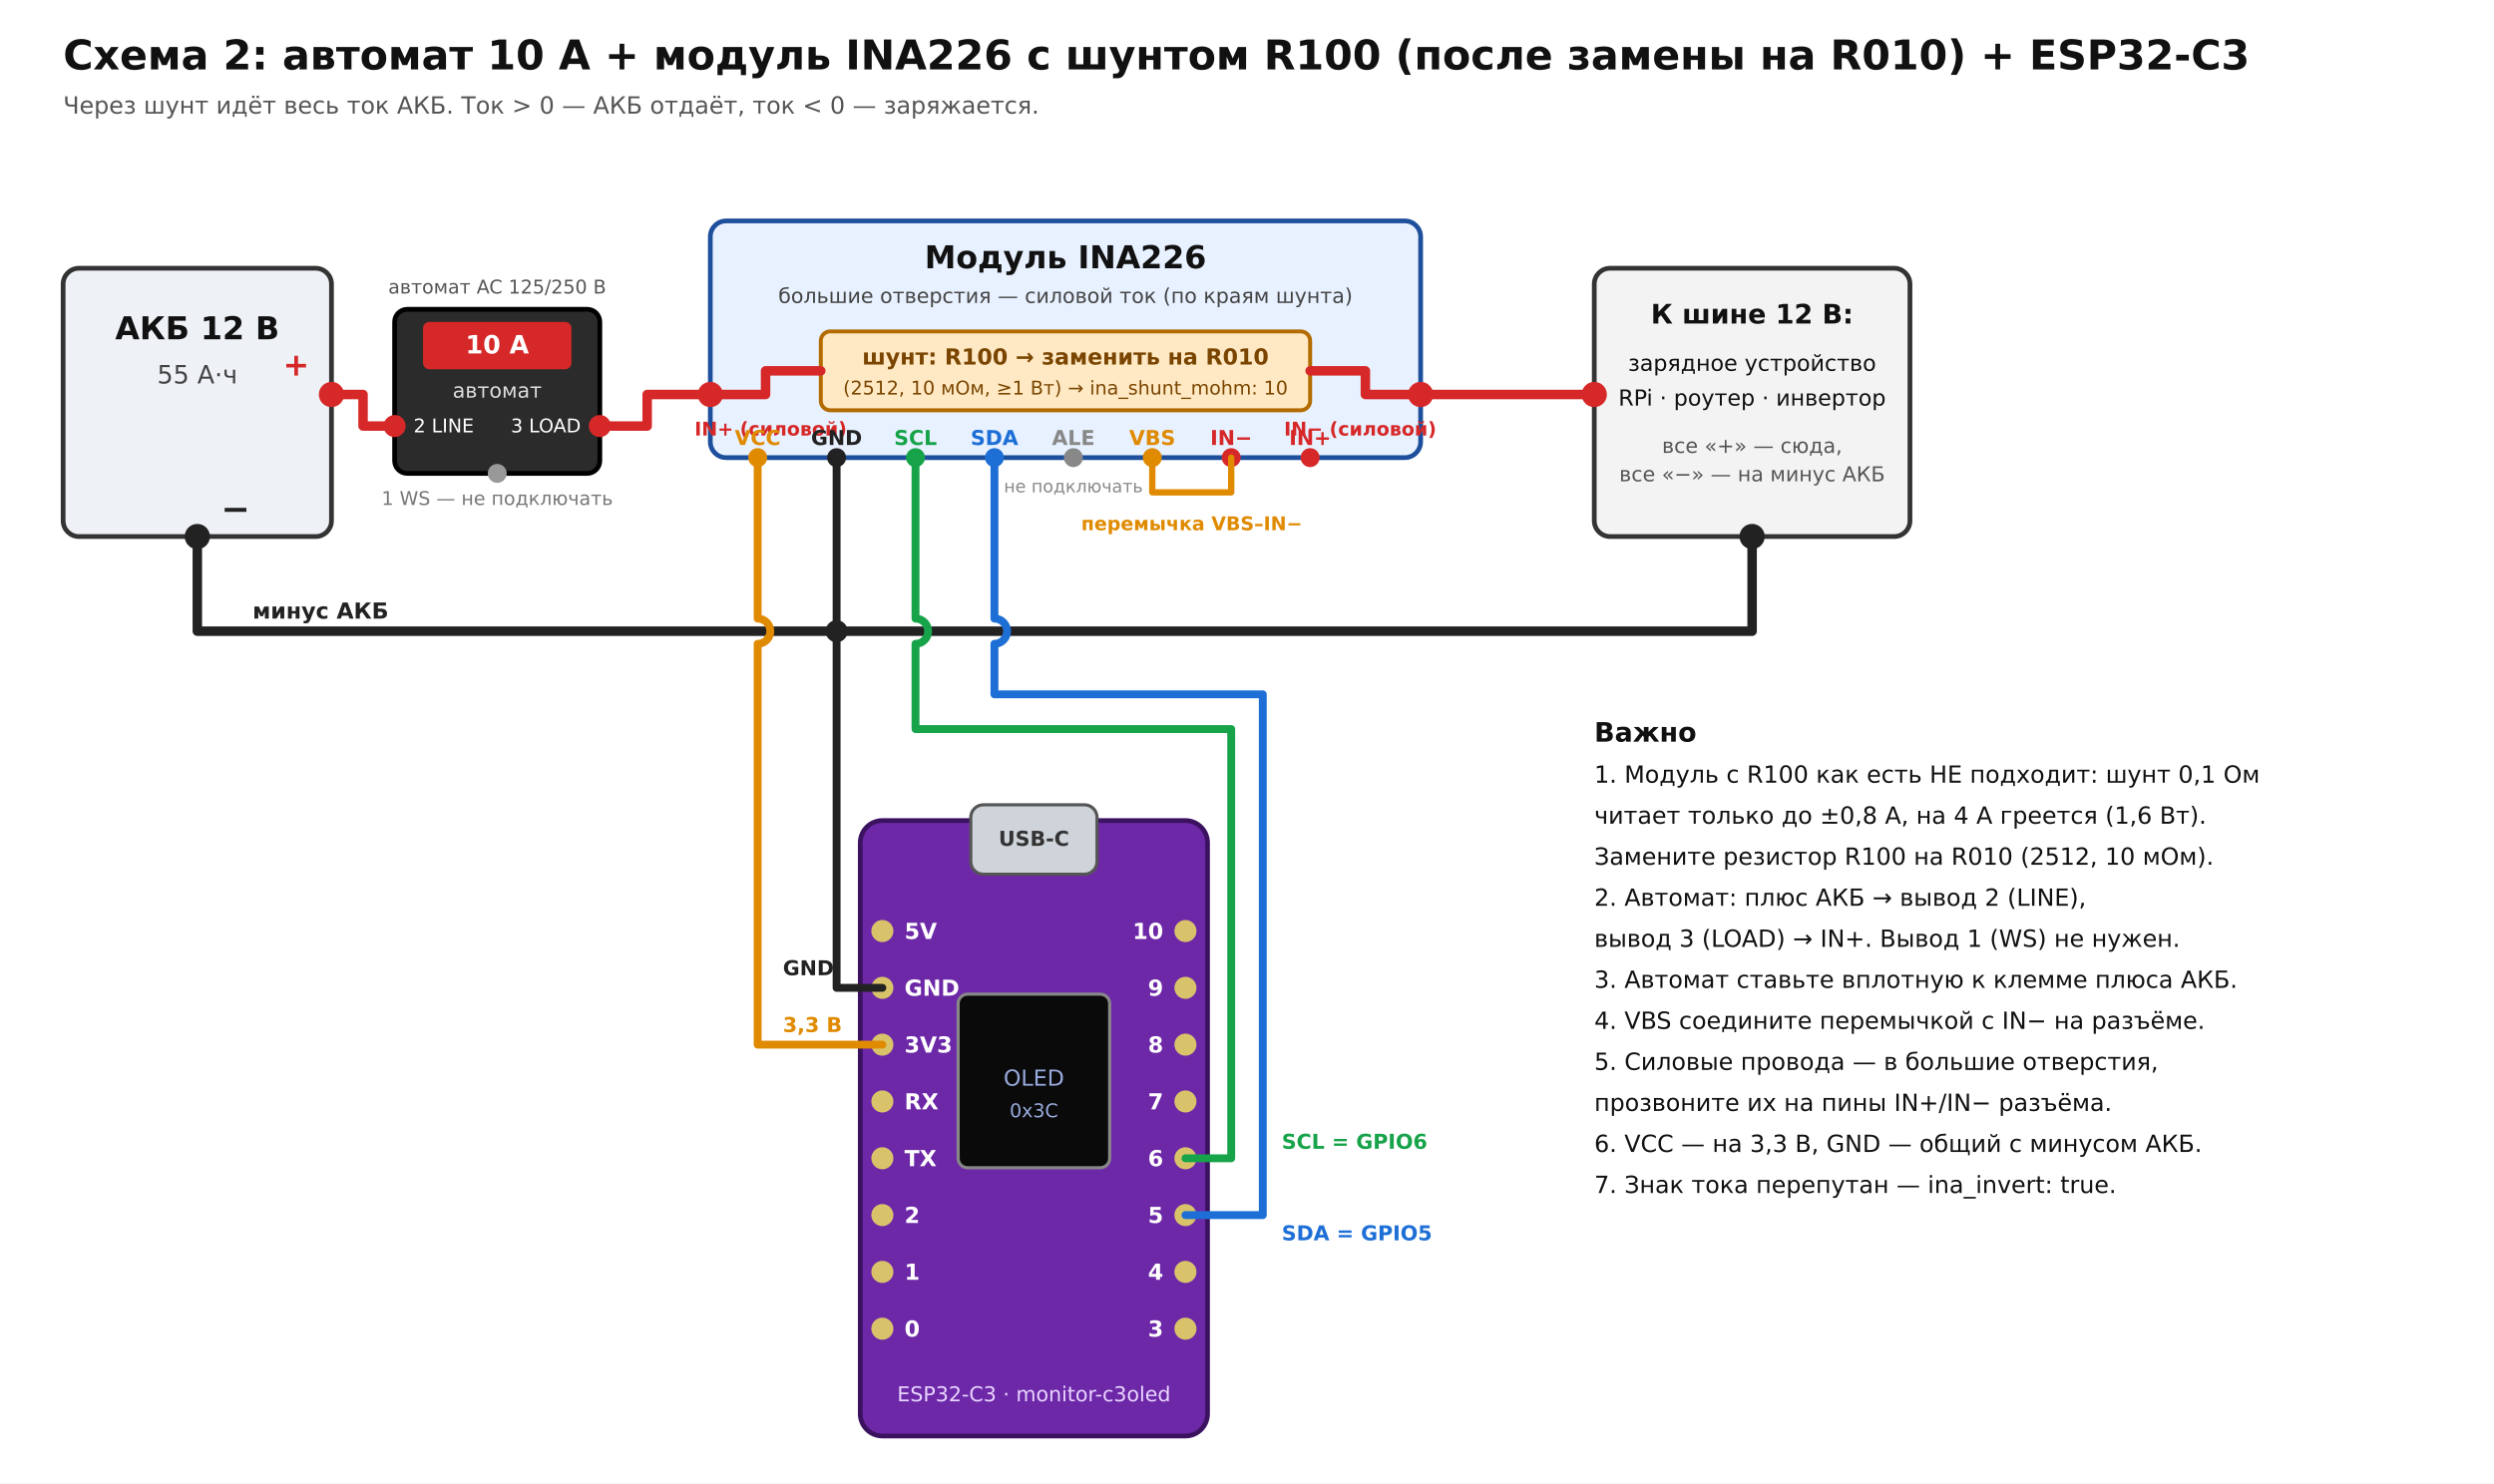
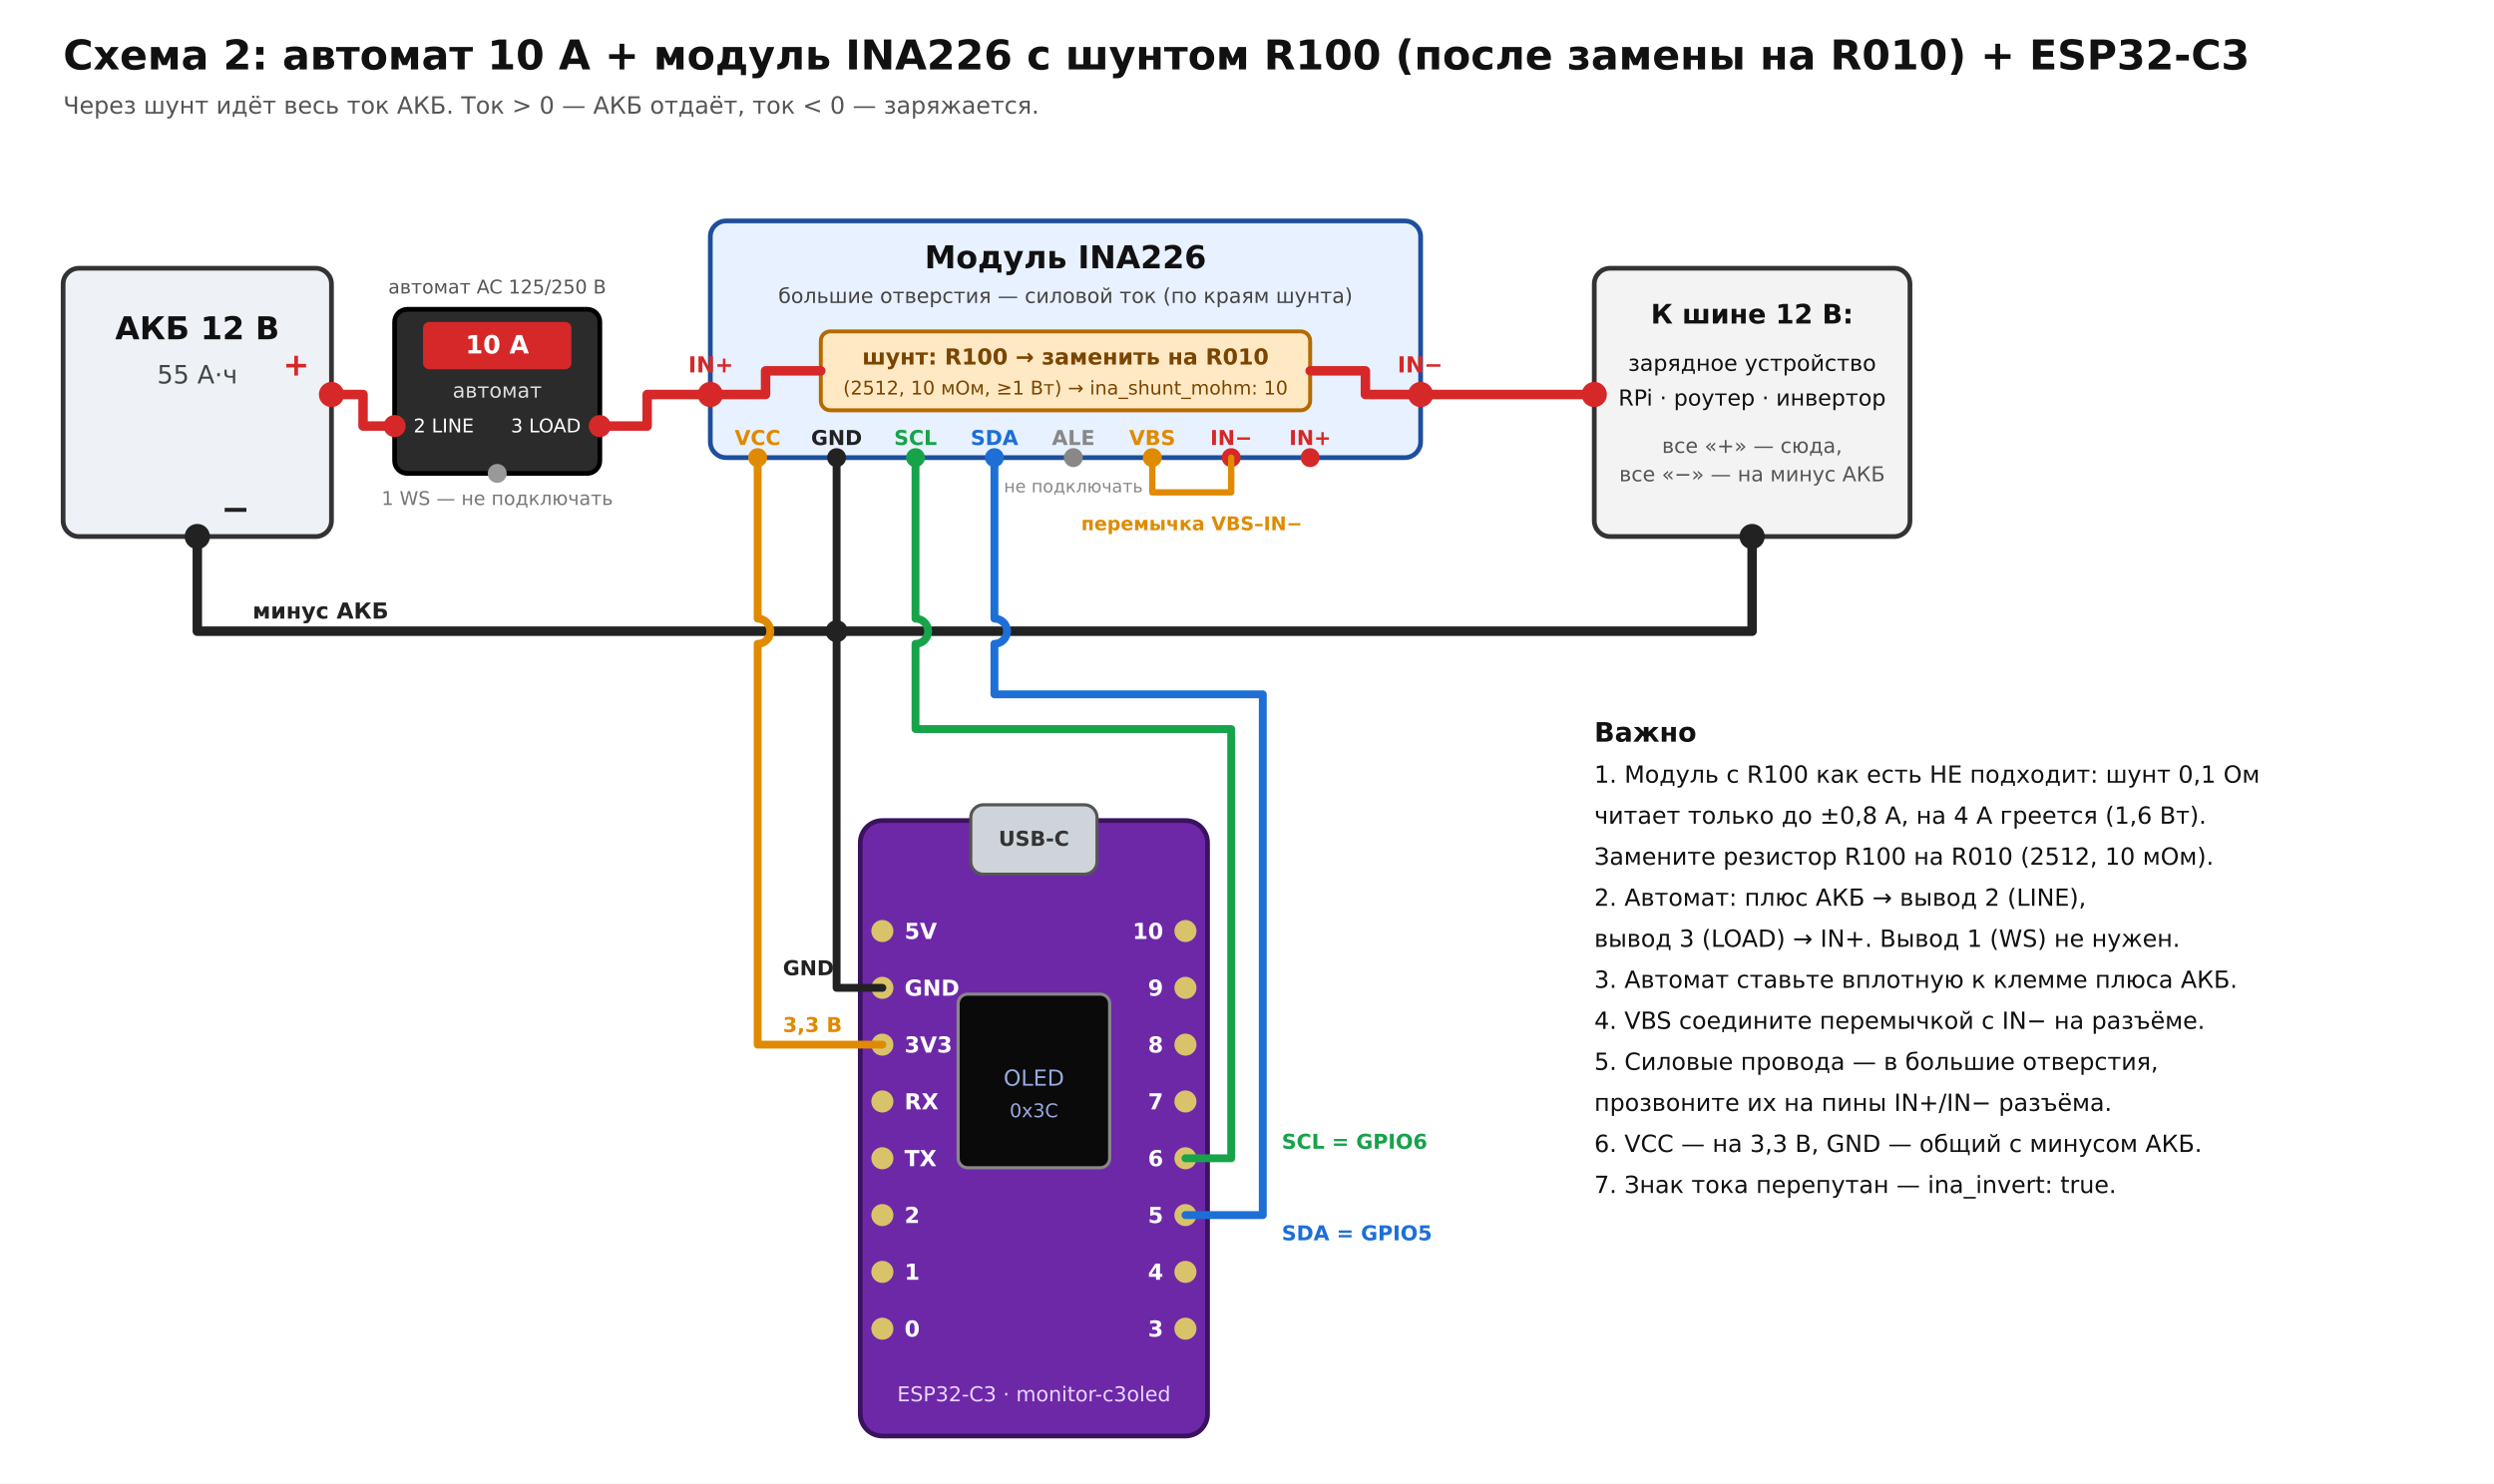
<svg xmlns="http://www.w3.org/2000/svg" viewBox="0 0 1580 940" width="1580" height="940" font-family="DejaVu Sans, Arial, sans-serif">
  <rect width="1580" height="940" fill="#ffffff" />
  <text x="40" y="44" font-size="26" fill="#111" text-anchor="start" font-weight="700">Схема 2: автомат 10 А + модуль INA226 с шунтом R100 (после замены на R010) + ESP32-C3</text>
  <text x="40" y="72" font-size="15" fill="#555" text-anchor="start" font-weight="400">Через шунт идёт весь ток АКБ. Ток &gt; 0 — АКБ отдаёт, ток &lt; 0 — заряжается.</text>
  <rect x="40" y="170" width="170" height="170" rx="10" fill="#eef2f7" stroke="#333" stroke-width="3" />
  <text x="125" y="215" font-size="20" fill="#111" text-anchor="middle" font-weight="700">АКБ 12 В</text>
  <text x="125" y="243" font-size="16" fill="#444" text-anchor="middle" font-weight="400">55 А·ч</text>
  <circle cx="210" cy="250" r="8" fill="#d62828" />
  <text x="196" y="238" font-size="20" fill="#d62828" text-anchor="end" font-weight="700">+</text>
  <circle cx="125" cy="340" r="8" fill="#222" />
  <text x="140" y="330" font-size="22" fill="#222" text-anchor="start" font-weight="700">−</text>
  <rect x="250" y="196" width="130" height="104" rx="8" fill="#2b2b2b" stroke="#000" stroke-width="3" />
  <rect x="268" y="204" width="94" height="30" rx="4" fill="#d62828" />
  <text x="315" y="224" font-size="16" fill="#fff" text-anchor="middle" font-weight="700">10 А</text>
  <text x="315" y="252" font-size="13" fill="#ddd" text-anchor="middle" font-weight="400">автомат</text>
  <circle cx="250" cy="270" r="7" fill="#d62828" />
  <text x="262" y="274" font-size="12" fill="#fff" text-anchor="start" font-weight="400">2 LINE</text>
  <circle cx="380" cy="270" r="7" fill="#d62828" />
  <text x="368" y="274" font-size="12" fill="#fff" text-anchor="end" font-weight="400">3 LOAD</text>
  <circle cx="315" cy="300" r="6" fill="#999" />
  <text x="315" y="320" font-size="12" fill="#777" text-anchor="middle" font-weight="400">1 WS — не подключать</text>
  <path d="M210,250 H230 V270 H250" fill="none" stroke="#d62828" stroke-width="6" stroke-linecap="round" stroke-linejoin="round" />
  <path d="M380,270 H410 V250 H450" fill="none" stroke="#d62828" stroke-width="6" stroke-linecap="round" stroke-linejoin="round" />
  <text x="315" y="186" font-size="12" fill="#555" text-anchor="middle" font-weight="400">автомат AC 125/250 В</text>
  <rect x="450" y="140" width="450" height="150" rx="10" fill="#e8f1ff" stroke="#1d4f9c" stroke-width="3" />
  <text x="675" y="170" font-size="20" fill="#111" text-anchor="middle" font-weight="700">Модуль INA226</text>
  <text x="675" y="192" font-size="13" fill="#444" text-anchor="middle" font-weight="400">большие отверстия — силовой ток (по краям шунта)</text>
  <circle cx="450" cy="250" r="8" fill="#d62828" />
-   <text x="440" y="276" font-size="12" fill="#d62828" text-anchor="start" font-weight="700">IN+ (силовой)</text>
+   <text x="436" y="236" font-size="14" fill="#d62828" text-anchor="start" font-weight="700">IN+</text>
  <circle cx="900" cy="250" r="8" fill="#d62828" />
-   <text x="910" y="276" font-size="12" fill="#d62828" text-anchor="end" font-weight="700">IN− (силовой)</text>
+   <text x="914" y="236" font-size="14" fill="#d62828" text-anchor="end" font-weight="700">IN−</text>
  <rect x="520" y="210" width="310" height="50" rx="6" fill="#ffe9c4" stroke="#b36b00" stroke-width="2.5" />
  <text x="675" y="231" font-size="14" fill="#7a4500" text-anchor="middle" font-weight="700">шунт: R100 → заменить на R010</text>
  <text x="675" y="250" font-size="12" fill="#7a4500" text-anchor="middle" font-weight="400">(2512, 10 мОм, ≥1 Вт) → ina_shunt_mohm: 10</text>
  <path d="M450,250 H485 V235 H520" fill="none" stroke="#d62828" stroke-width="6" stroke-linecap="round" stroke-linejoin="round" />
  <path d="M830,235 H865 V250 H900" fill="none" stroke="#d62828" stroke-width="6" stroke-linecap="round" stroke-linejoin="round" />
  <circle cx="480" cy="290" r="6" fill="#e08a00" />
  <text x="480" y="282" font-size="13" fill="#e08a00" text-anchor="middle" font-weight="700">VCC</text>
  <circle cx="530" cy="290" r="6" fill="#222" />
  <text x="530" y="282" font-size="13" fill="#222" text-anchor="middle" font-weight="700">GND</text>
  <circle cx="580" cy="290" r="6" fill="#17a34a" />
  <text x="580" y="282" font-size="13" fill="#17a34a" text-anchor="middle" font-weight="700">SCL</text>
  <circle cx="630" cy="290" r="6" fill="#1d6fd6" />
  <text x="630" y="282" font-size="13" fill="#1d6fd6" text-anchor="middle" font-weight="700">SDA</text>
  <circle cx="680" cy="290" r="6" fill="#888" />
  <text x="680" y="282" font-size="13" fill="#888" text-anchor="middle" font-weight="700">ALE</text>
  <circle cx="730" cy="290" r="6" fill="#e08a00" />
  <text x="730" y="282" font-size="13" fill="#e08a00" text-anchor="middle" font-weight="700">VBS</text>
  <circle cx="780" cy="290" r="6" fill="#d62828" />
  <text x="780" y="282" font-size="13" fill="#d62828" text-anchor="middle" font-weight="700">IN−</text>
  <circle cx="830" cy="290" r="6" fill="#d62828" />
  <text x="830" y="282" font-size="13" fill="#d62828" text-anchor="middle" font-weight="700">IN+</text>
  <text x="680" y="312" font-size="11" fill="#888" text-anchor="middle" font-weight="400">не подключать</text>
  <path d="M730,290 V312 H780 V290" fill="none" stroke="#e08a00" stroke-width="4" stroke-linecap="round" stroke-linejoin="round" />
  <text x="755" y="336" font-size="12" fill="#e08a00" text-anchor="middle" font-weight="700">перемычка VBS–IN−</text>
  <rect x="1010" y="170" width="200" height="170" rx="10" fill="#f3f3f3" stroke="#333" stroke-width="3" />
  <text x="1110" y="205" font-size="17" fill="#111" text-anchor="middle" font-weight="700">К шине 12 В:</text>
  <text x="1110" y="235" font-size="14" fill="#111" text-anchor="middle" font-weight="400">зарядное устройство</text>
  <text x="1110" y="257" font-size="14" fill="#111" text-anchor="middle" font-weight="400">RPi · роутер · инвертор</text>
  <text x="1110" y="287" font-size="13" fill="#555" text-anchor="middle" font-weight="400">все «+» — сюда,</text>
  <text x="1110" y="305" font-size="13" fill="#555" text-anchor="middle" font-weight="400">все «−» — на минус АКБ</text>
  <circle cx="1010" cy="250" r="8" fill="#d62828" />
  <path d="M900,250 H1010" fill="none" stroke="#d62828" stroke-width="6" stroke-linecap="round" stroke-linejoin="round" />
  <circle cx="1110" cy="340" r="8" fill="#222" />
  <path d="M125,340 V400 H1110 V340" fill="none" stroke="#222" stroke-width="6" stroke-linecap="round" stroke-linejoin="round" />
  <text x="160" y="392" font-size="14" fill="#222" text-anchor="start" font-weight="700">минус АКБ</text>
  <rect x="545" y="520" width="220" height="390" rx="14" fill="#6d28a8" stroke="#3b1260" stroke-width="3" />
  <rect x="615" y="510" width="80" height="44" rx="8" fill="#cfd4da" stroke="#555" stroke-width="2" />
  <text x="655" y="536" font-size="13" fill="#333" text-anchor="middle" font-weight="700">USB-C</text>
  <rect x="607" y="630" width="96" height="110" rx="6" fill="#0a0a0a" stroke="#888" stroke-width="2" />
  <text x="655" y="688" font-size="14" fill="#9ad" text-anchor="middle" font-weight="400">OLED</text>
  <text x="655" y="708" font-size="12" fill="#9ad" text-anchor="middle" font-weight="400">0x3C</text>
  <text x="655" y="888" font-size="13" fill="#e9d5ff" text-anchor="middle" font-weight="400">ESP32-C3 · monitor-c3oled</text>
  <circle cx="559" cy="590" r="7" fill="#d9c36a" />
  <circle cx="751" cy="590" r="7" fill="#d9c36a" />
  <text x="573" y="595" font-size="14" fill="#fff" text-anchor="start" font-weight="700">5V</text>
  <text x="737" y="595" font-size="14" fill="#fff" text-anchor="end" font-weight="700">10</text>
  <circle cx="559" cy="626" r="7" fill="#d9c36a" />
  <circle cx="751" cy="626" r="7" fill="#d9c36a" />
  <text x="573" y="631" font-size="14" fill="#fff" text-anchor="start" font-weight="700">GND</text>
  <text x="737" y="631" font-size="14" fill="#fff" text-anchor="end" font-weight="700">9</text>
  <circle cx="559" cy="662" r="7" fill="#d9c36a" />
  <circle cx="751" cy="662" r="7" fill="#d9c36a" />
  <text x="573" y="667" font-size="14" fill="#fff" text-anchor="start" font-weight="700">3V3</text>
  <text x="737" y="667" font-size="14" fill="#fff" text-anchor="end" font-weight="700">8</text>
  <circle cx="559" cy="698" r="7" fill="#d9c36a" />
  <circle cx="751" cy="698" r="7" fill="#d9c36a" />
  <text x="573" y="703" font-size="14" fill="#fff" text-anchor="start" font-weight="700">RX</text>
  <text x="737" y="703" font-size="14" fill="#fff" text-anchor="end" font-weight="700">7</text>
  <circle cx="559" cy="734" r="7" fill="#d9c36a" />
  <circle cx="751" cy="734" r="7" fill="#d9c36a" />
  <text x="573" y="739" font-size="14" fill="#fff" text-anchor="start" font-weight="700">TX</text>
  <text x="737" y="739" font-size="14" fill="#fff" text-anchor="end" font-weight="700">6</text>
  <circle cx="559" cy="770" r="7" fill="#d9c36a" />
  <circle cx="751" cy="770" r="7" fill="#d9c36a" />
  <text x="573" y="775" font-size="14" fill="#fff" text-anchor="start" font-weight="700">2</text>
  <text x="737" y="775" font-size="14" fill="#fff" text-anchor="end" font-weight="700">5</text>
  <circle cx="559" cy="806" r="7" fill="#d9c36a" />
  <circle cx="751" cy="806" r="7" fill="#d9c36a" />
  <text x="573" y="811" font-size="14" fill="#fff" text-anchor="start" font-weight="700">1</text>
  <text x="737" y="811" font-size="14" fill="#fff" text-anchor="end" font-weight="700">4</text>
  <circle cx="559" cy="842" r="7" fill="#d9c36a" />
  <circle cx="751" cy="842" r="7" fill="#d9c36a" />
  <text x="573" y="847" font-size="14" fill="#fff" text-anchor="start" font-weight="700">0</text>
  <text x="737" y="847" font-size="14" fill="#fff" text-anchor="end" font-weight="700">3</text>
  <path d="M530,290 V626 H559" fill="none" stroke="#222" stroke-width="5" stroke-linecap="round" stroke-linejoin="round" />
  <circle cx="530" cy="400" r="7" fill="#222" />
  <path d="M480,290 V392 a8,8 0 0 1 0,16 V662 H559" fill="none" stroke="#e08a00" stroke-width="5" stroke-linecap="round" stroke-linejoin="round" />
  <path d="M630,290 V392 a8,8 0 0 1 0,16 V440 H800 V770 H751" fill="none" stroke="#1d6fd6" stroke-width="5" stroke-linecap="round" stroke-linejoin="round" />
  <path d="M580,290 V392 a8,8 0 0 1 0,16 V462 H780 V734 H751" fill="none" stroke="#17a34a" stroke-width="5" stroke-linecap="round" stroke-linejoin="round" />
  <text x="496" y="654" font-size="13" fill="#e08a00" text-anchor="start" font-weight="700">3,3 В</text>
  <text x="496" y="618" font-size="13" fill="#222" text-anchor="start" font-weight="700">GND</text>
  <text x="812" y="728" font-size="13" fill="#17a34a" text-anchor="start" font-weight="700">SCL = GPIO6</text>
  <text x="812" y="786" font-size="13" fill="#1d6fd6" text-anchor="start" font-weight="700">SDA = GPIO5</text>
  <text x="1010" y="470" font-size="17" fill="#111" text-anchor="start" font-weight="700">Важно</text>
  <text x="1010" y="496" font-size="15" fill="#111" text-anchor="start" font-weight="400">1. Модуль с R100 как есть НЕ подходит: шунт 0,1 Ом</text>
  <text x="1010" y="522" font-size="15" fill="#111" text-anchor="start" font-weight="400">    читает только до ±0,8 А, на 4 А греется (1,6 Вт).</text>
  <text x="1010" y="548" font-size="15" fill="#111" text-anchor="start" font-weight="400">    Замените резистор R100 на R010 (2512, 10 мОм).</text>
  <text x="1010" y="574" font-size="15" fill="#111" text-anchor="start" font-weight="400">2. Автомат: плюс АКБ → вывод 2 (LINE),</text>
  <text x="1010" y="600" font-size="15" fill="#111" text-anchor="start" font-weight="400">    вывод 3 (LOAD) → IN+. Вывод 1 (WS) не нужен.</text>
  <text x="1010" y="626" font-size="15" fill="#111" text-anchor="start" font-weight="400">3. Автомат ставьте вплотную к клемме плюса АКБ.</text>
  <text x="1010" y="652" font-size="15" fill="#111" text-anchor="start" font-weight="400">4. VBS соедините перемычкой с IN− на разъёме.</text>
  <text x="1010" y="678" font-size="15" fill="#111" text-anchor="start" font-weight="400">5. Силовые провода — в большие отверстия,</text>
  <text x="1010" y="704" font-size="15" fill="#111" text-anchor="start" font-weight="400">    прозвоните их на пины IN+/IN− разъёма.</text>
  <text x="1010" y="730" font-size="15" fill="#111" text-anchor="start" font-weight="400">6. VCC — на 3,3 В, GND — общий с минусом АКБ.</text>
  <text x="1010" y="756" font-size="15" fill="#111" text-anchor="start" font-weight="400">7. Знак тока перепутан — ina_invert: true.</text>
</svg>
